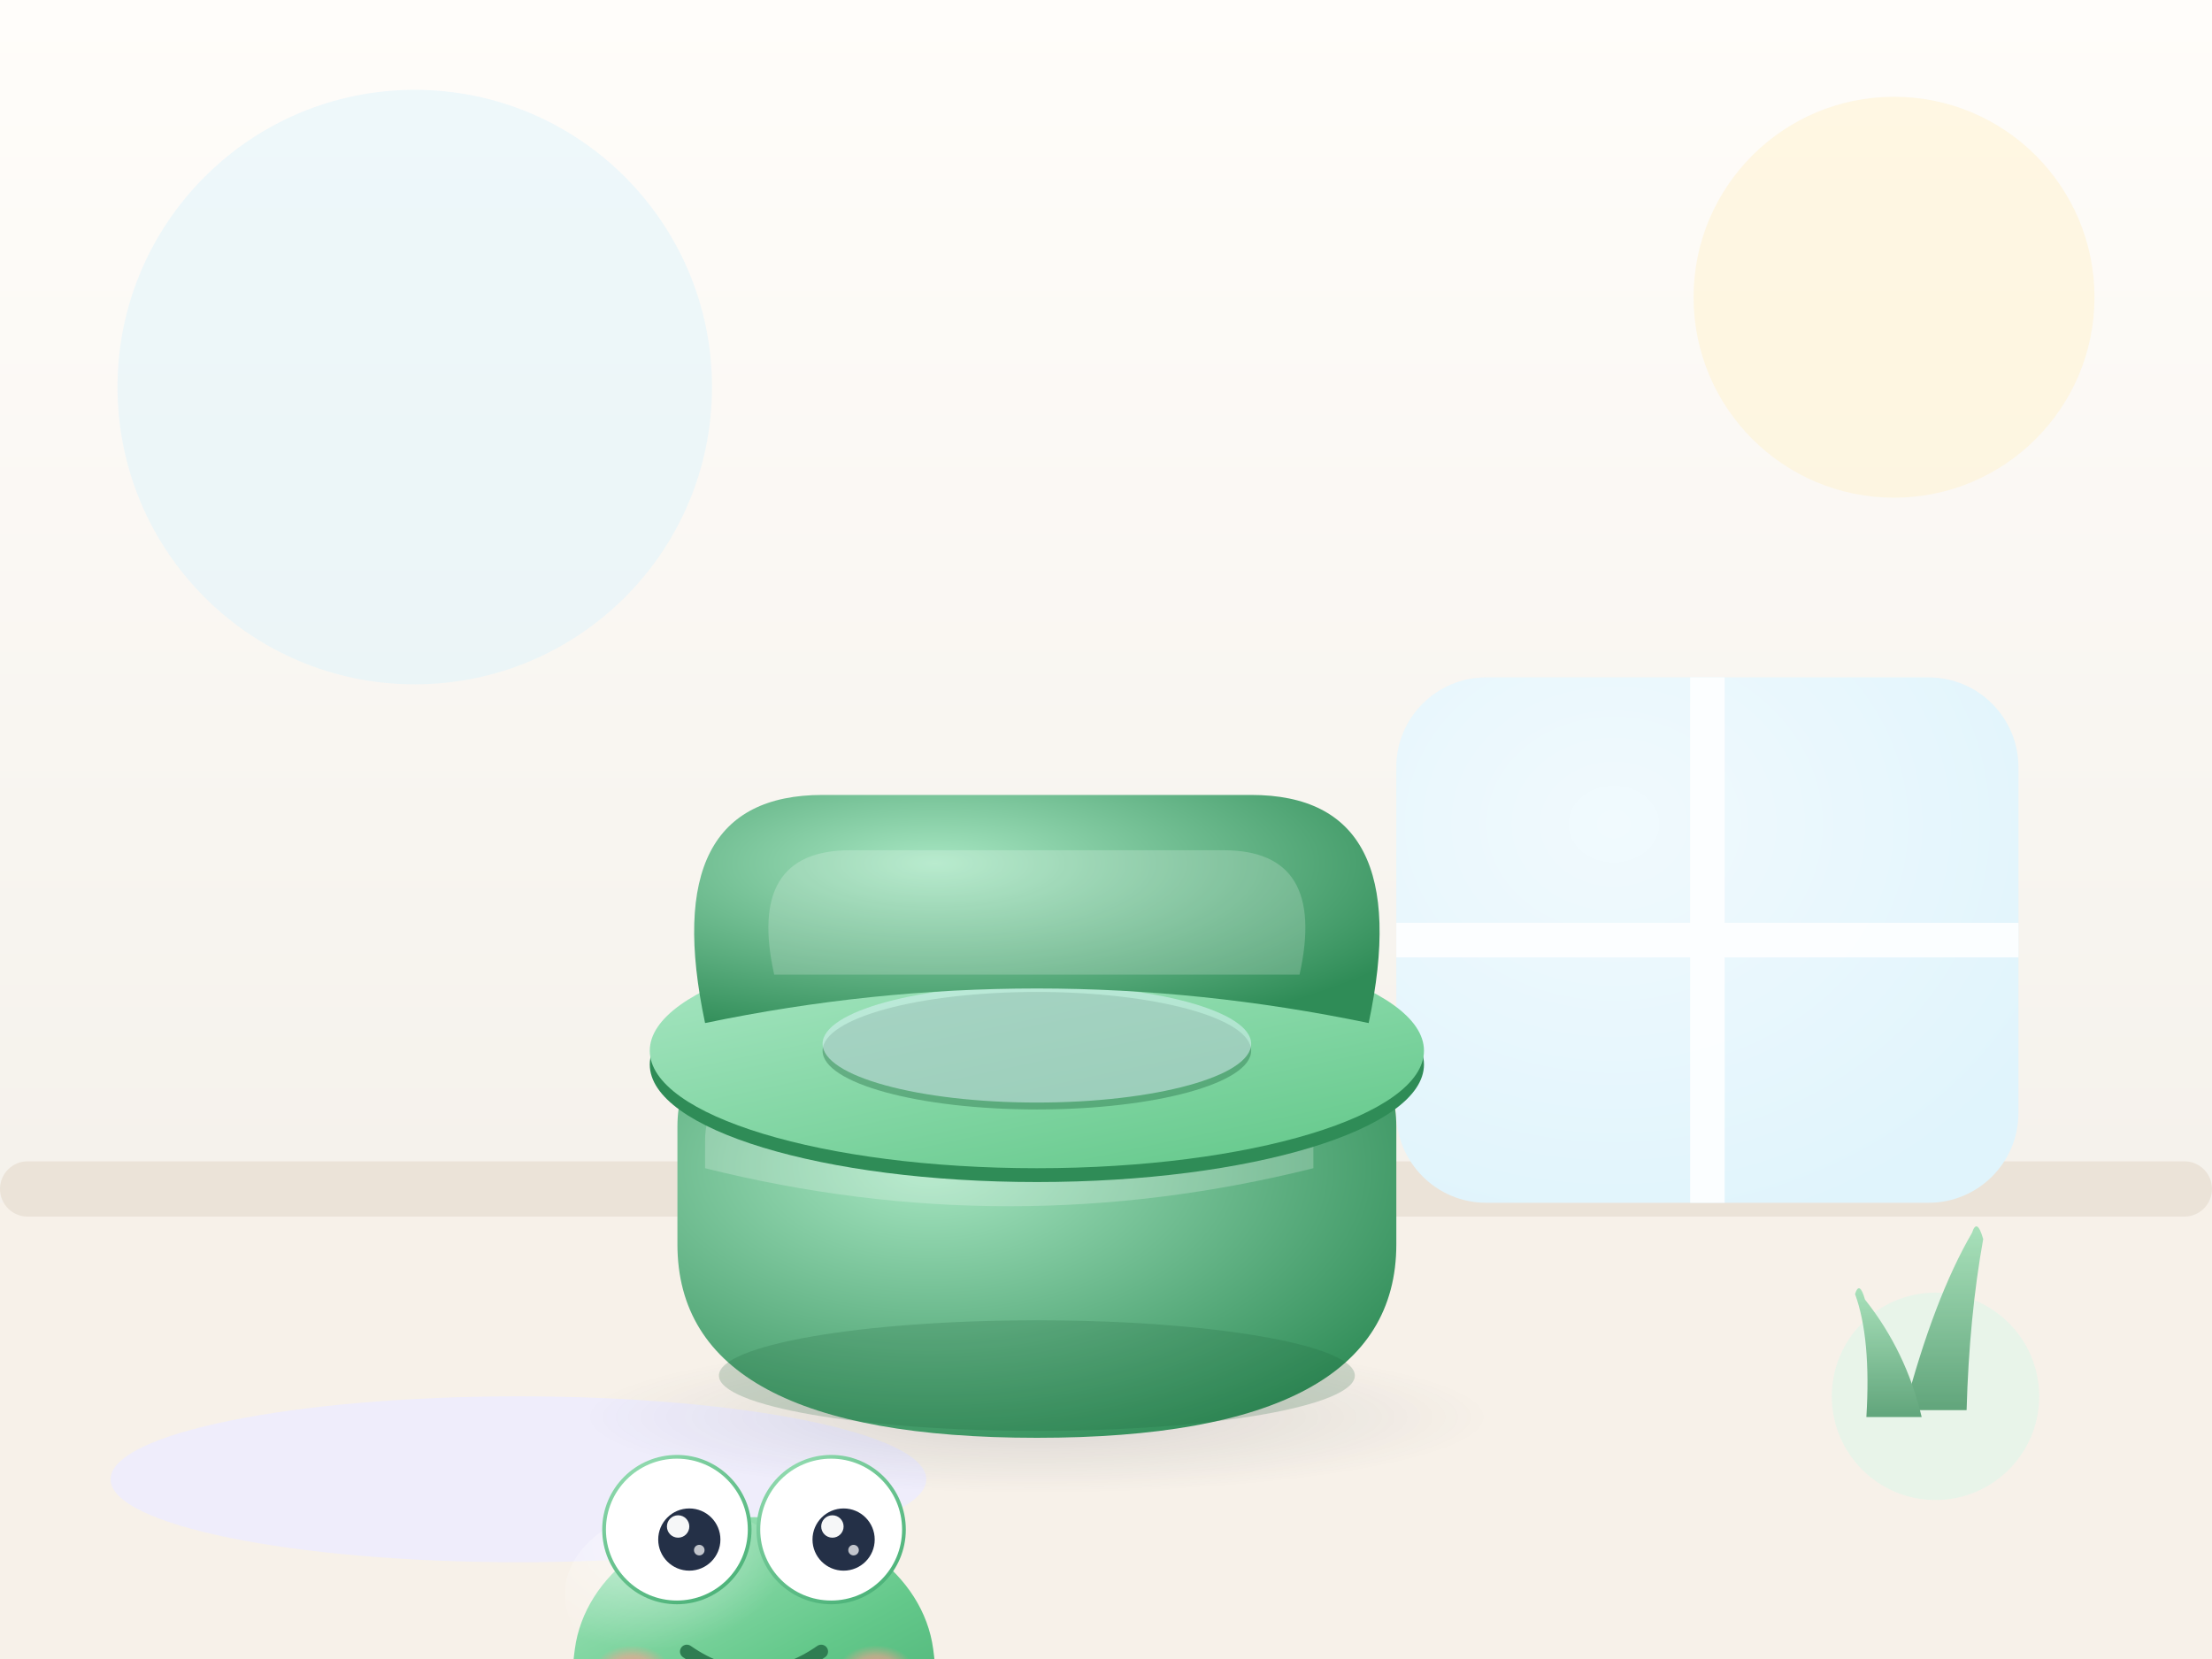
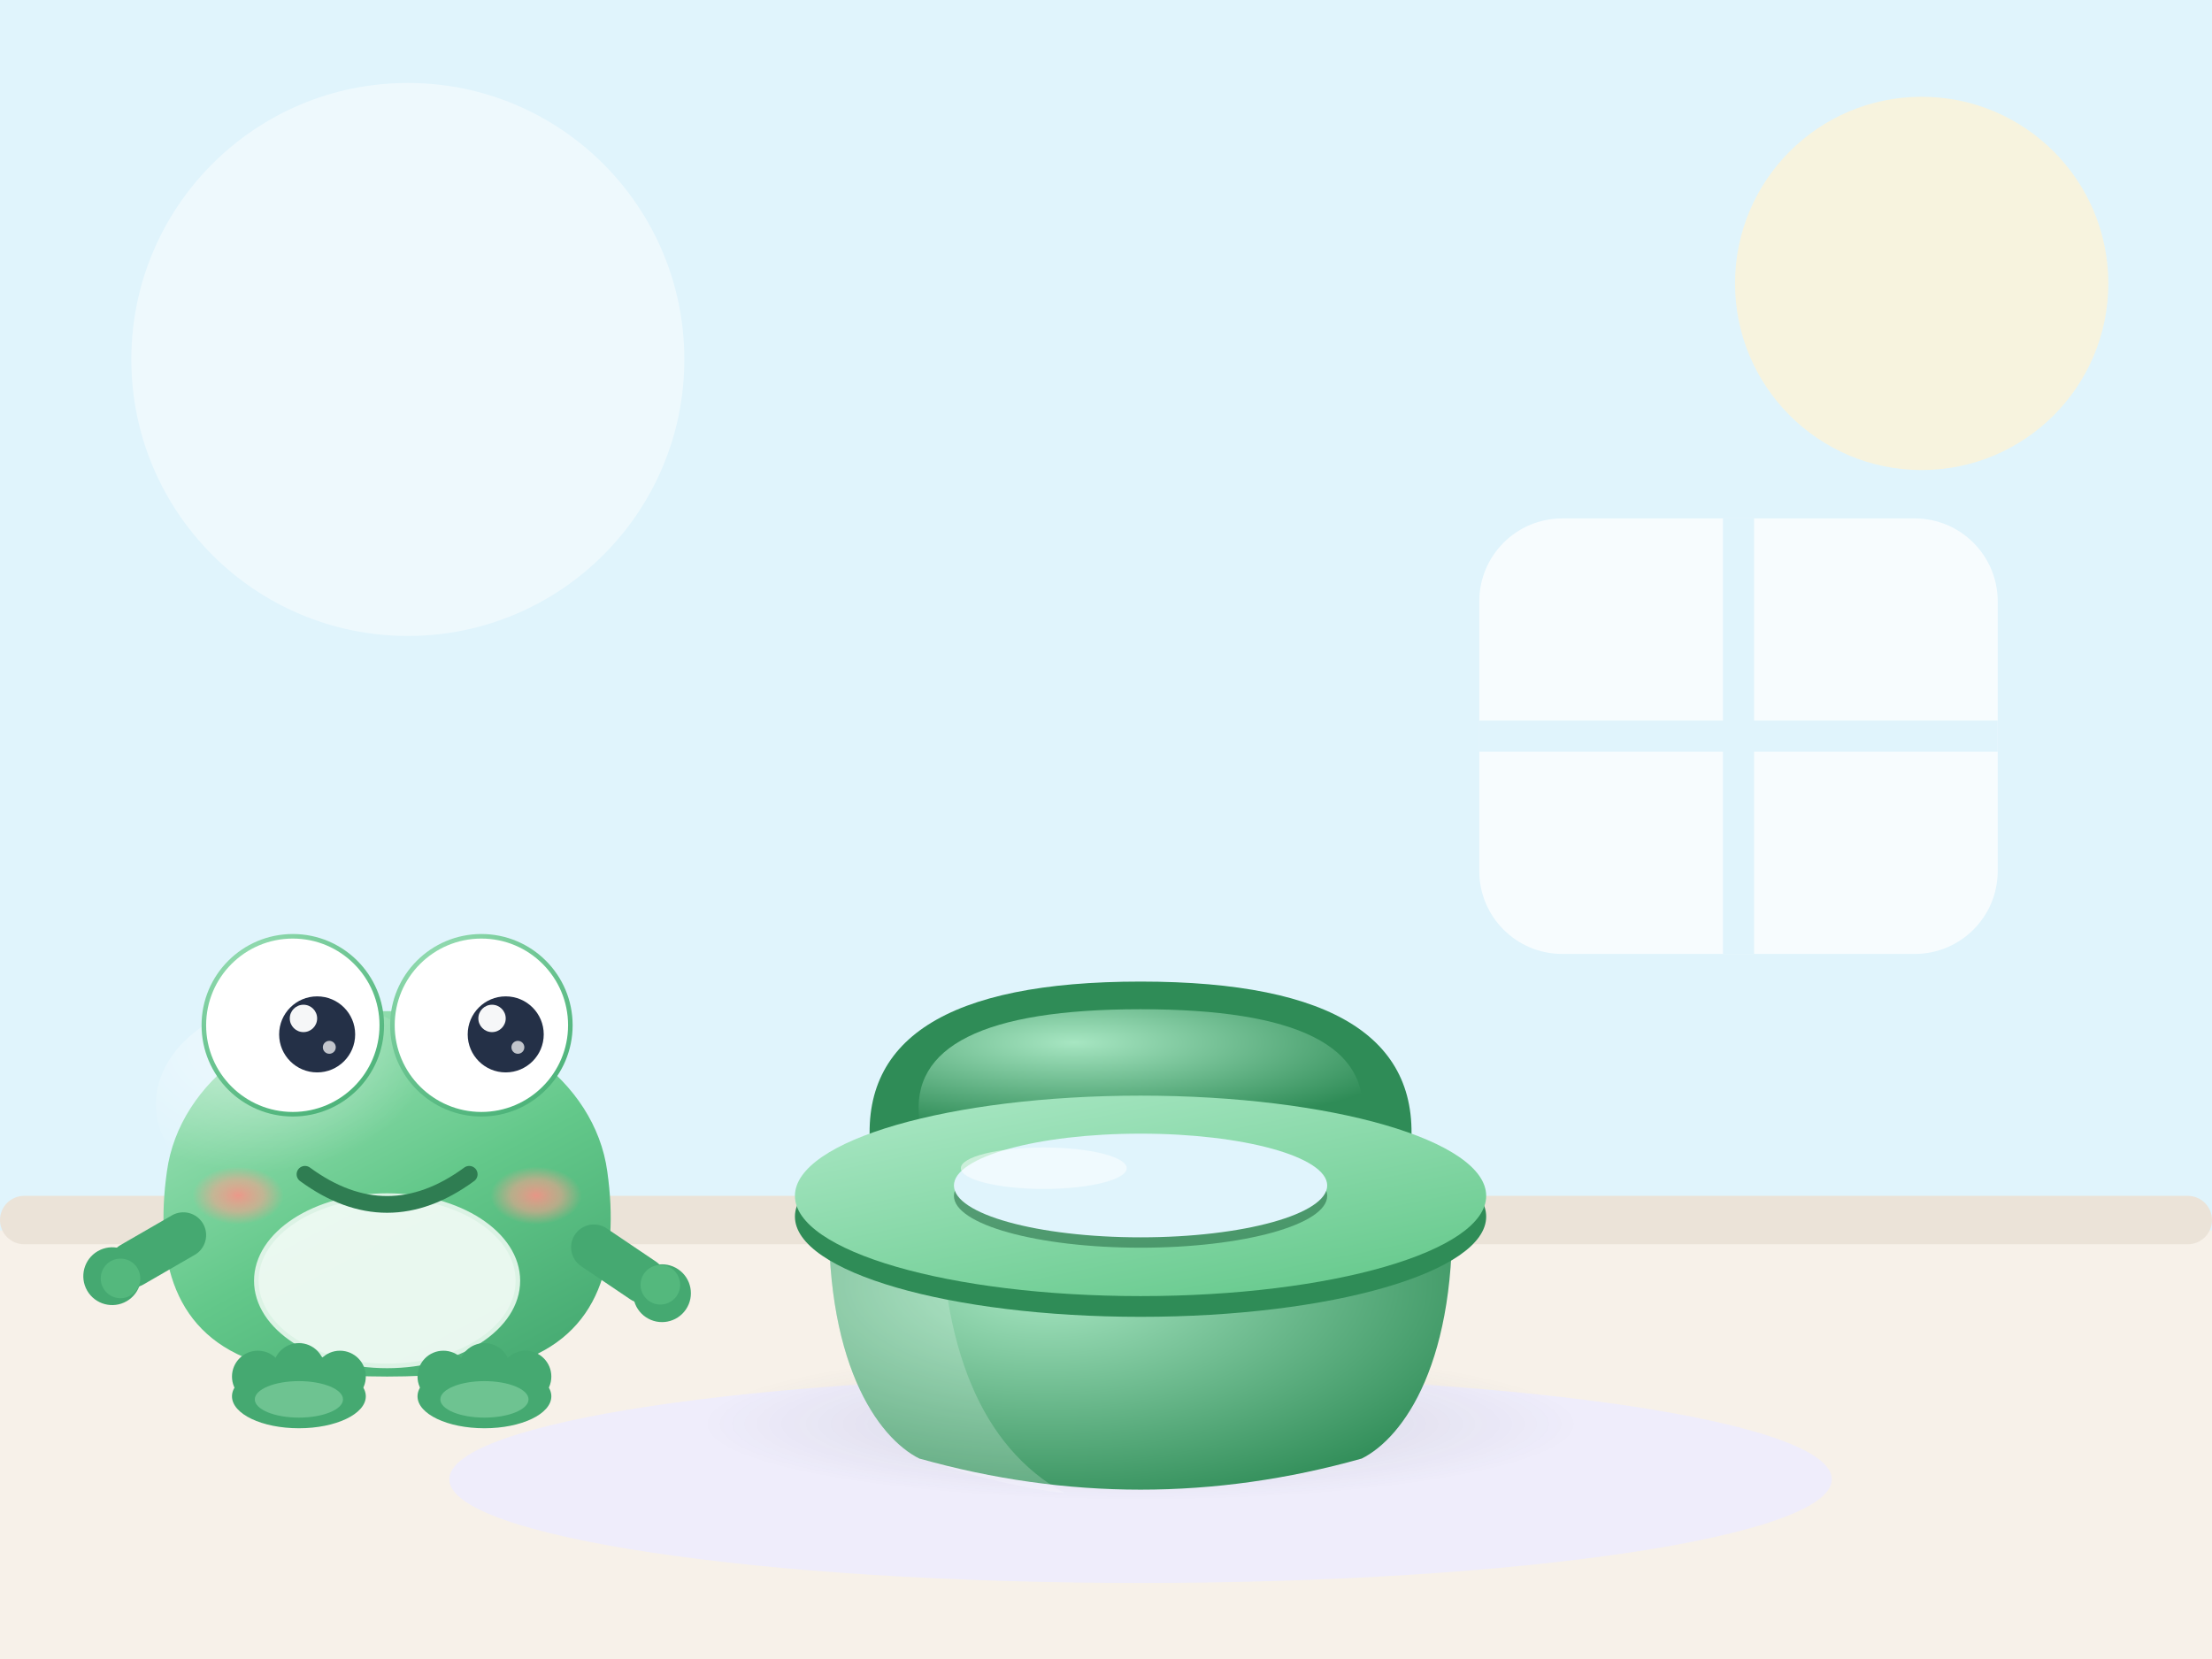
<svg xmlns="http://www.w3.org/2000/svg" viewBox="0 0 640 480" width="640" height="480">
  <defs>
-     <linearGradient id="bladeGreen" x1="0" y1="0" x2="0" y2="1">
-       <stop offset="0" stop-color="#8FDCAC" />
-       <stop offset="1" stop-color="#2F8C57" />
-     </linearGradient>
    <radialGradient id="greenBall" cx="0.35" cy="0.3" r="0.8">
      <stop offset="0" stop-color="#A7E6C2" />
      <stop offset="1" stop-color="#2F8C57" />
    </radialGradient>
    <linearGradient id="hopBody" x1="0.2" y1="0" x2="0.85" y2="1">
      <stop offset="0" stop-color="#9FE3B9" />
      <stop offset="0.52" stop-color="#63C88A" />
      <stop offset="1" stop-color="#45A971" />
    </linearGradient>
    <radialGradient id="hopCheek" cx="0.5" cy="0.5" r="0.5">
      <stop offset="0" stop-color="#FF8E86" stop-opacity="0.85" />
      <stop offset="0.55" stop-color="#FF9F8F" stop-opacity="0.55" />
      <stop offset="1" stop-color="#FF9F8F" stop-opacity="0" />
    </radialGradient>
    <radialGradient id="hopEyeDome" cx="0.36" cy="0.28" r="0.75">
      <stop offset="0" stop-color="#A9E8C2" />
      <stop offset="1" stop-color="#4FB47B" />
    </radialGradient>
    <radialGradient id="hopSheen" cx="0.34" cy="0.22" r="0.6">
      <stop offset="0" stop-color="#FFFFFF" stop-opacity="0.45" />
      <stop offset="1" stop-color="#FFFFFF" stop-opacity="0" />
    </radialGradient>
-     <radialGradient id="iconWell" cx="0.35" cy="0.28" r="0.8">
-       <stop offset="0" stop-color="#FFFFFF" stop-opacity="0.55" />
-       <stop offset="1" stop-color="#FFFFFF" stop-opacity="0" />
-     </radialGradient>
    <linearGradient id="padGreenLight" x1="0.2" y1="0" x2="0.9" y2="1">
      <stop offset="0" stop-color="#A7E6C2" />
      <stop offset="1" stop-color="#63C88A" />
    </linearGradient>
    <radialGradient id="softShadow" cx="0.5" cy="0.5" r="0.5">
      <stop offset="0" stop-color="#243047" stop-opacity="0.14" />
      <stop offset="1" stop-color="#243047" stop-opacity="0" />
    </radialGradient>
-     <linearGradient id="tileWall" x1="0" y1="0" x2="0" y2="1">
-       <stop offset="0" stop-color="#FFFDFA" />
-       <stop offset="1" stop-color="#F1EDE6" />
-     </linearGradient>
  </defs>
  <g id="step-try">
-     <rect x="0" y="0" width="640" height="480" fill="url(#tileWall)" />
-     <circle cx="120" cy="112" r="86" fill="#E0F4FC" opacity="0.55" />
-     <circle cx="548" cy="86" r="58" fill="#FFF3D4" opacity="0.6" />
-     <rect x="0" y="348" width="640" height="132" fill="#F7F1E9" />
-     <rect x="0" y="336" width="640" height="16" rx="8" fill="#EBE3D8" />
-     <rect x="404" y="196" width="180" height="152" rx="26" fill="#E0F4FC" />
-     <rect x="404" y="196" width="180" height="152" rx="26" fill="url(#iconWell)" />
-     <path d="M 494 196 v 152 M 404 272 h 180" stroke="#FFFFFF" stroke-width="10" opacity="0.85" />
-     <ellipse cx="150" cy="428" rx="118" ry="24" fill="#EFEDFB" />
-     <g transform="translate(300 404) scale(1)">
-       <ellipse cx="0" cy="6" rx="132" ry="22" fill="url(#softShadow)" />
-       <path d="M -104 -78 q 0 -22 22 -22 h 164 q 22 0 22 22 v 34 q 0 56 -104 56 q -104 0 -104 -56 Z" fill="url(#greenBall)" />
-       <path d="M -96 -74 q 0 -14 14 -14 h 148 q 14 0 14 14 v 8 q -88 22 -176 0 Z" fill="#FFFFFF" opacity="0.22" />
-       <ellipse cx="0" cy="-96" rx="112" ry="34" fill="#2F8C57" />
-       <ellipse cx="0" cy="-100" rx="112" ry="34" fill="url(#padGreenLight)" />
-       <ellipse cx="0" cy="-100" rx="62" ry="17" fill="#1B5E39" opacity="0.35" />
-       <ellipse cx="0" cy="-102" rx="62" ry="17" fill="#E0F4FC" opacity="0.5" />
-       <path d="M -96 -108 q -14 -66 34 -66 h 124 q 48 0 34 66 q -96 -20 -192 0 Z" fill="url(#greenBall)" />
-       <path d="M -76 -122 q -8 -36 22 -36 h 108 q 30 0 22 36 Z" fill="#FFFFFF" opacity="0.2" />
-       <ellipse cx="0" cy="-6" rx="92" ry="16" fill="#1B5E39" opacity="0.2" />
+     <rect x="0" y="0" width="640" height="480" fill="#E0F4FC" />
+     <circle cx="118" cy="104" r="80" fill="#FFFFFF" opacity="0.45" />
+     <circle cx="556" cy="82" r="54" fill="#FFF3D4" opacity="0.75" />
+     <rect x="0" y="356" width="640" height="124" fill="#F7F1E9" />
+     <rect x="0" y="346" width="640" height="14" rx="7" fill="#EBE3D8" />
+     <rect x="428" y="150" width="150" height="126" rx="24" fill="#FFFFFF" opacity="0.75" />
+     <path d="M 503 150 v 126 M 428 213 h 150" stroke="#E0F4FC" stroke-width="9" />
+     <ellipse cx="330" cy="428" rx="200" ry="30" fill="#EFEDFB" />
+     <g transform="translate(330 408) scale(1)">
+       <ellipse cx="0" cy="4" rx="128" ry="22" fill="url(#softShadow)" />
+       <path d="M -78 -74 q -6 -50 78 -50 q 84 0 78 50 q -78 -18 -156 0 Z" fill="#2F8C57" />
+       <path d="M -64 -84 q -4 -32 64 -32 q 68 0 64 32 q -64 -12 -128 0 Z" fill="url(#greenBall)" />
+       <path d="M -90 -62 C -92 -14 -76 8 -64 14 Q 0 32 64 14 C 76 8 92 -14 90 -62 Z" fill="url(#greenBall)" />
+       <path d="M -90 -62 C -92 -14 -76 8 -64 14 Q -40 22 -22 24 Q -58 4 -58 -62 Z" fill="#FFFFFF" opacity="0.2" />
+       <ellipse cx="0" cy="-56" rx="100" ry="29" fill="#2F8C57" />
+       <ellipse cx="0" cy="-62" rx="100" ry="29" fill="url(#padGreenLight)" />
+       <ellipse cx="0" cy="-62" rx="54" ry="15" fill="#1B5E39" opacity="0.5" />
+       <ellipse cx="0" cy="-65" rx="54" ry="15" fill="#E0F4FC" />
+       <ellipse cx="-28" cy="-70" rx="24" ry="6" fill="#FFFFFF" opacity="0.5" />
    </g>
-     <g transform="translate(126 372) scale(0.36)">
-       <path d="     M 256 186     C 330 186, 392 232, 400 292     C 408 350, 396 400, 340 418     C 300 430, 212 430, 172 418     C 116 400, 104 350, 112 292     C 120 232, 182 186, 256 186     Z" fill="url(#hopBody)" />
+     <g transform="translate(112 404) scale(0.44) translate(-256 -440)">
+       <path d="     M 256 186.7     C 330.5 186.7, 392.7 232.4, 400.8 292.2     C 408.9 350, 396.6 400, 340 418     C 300 430, 212 430, 172 418     C 115.4 400, 103.1 350, 111.2 292.2     C 119.3 232.4, 181.5 186.7, 256 186.7     Z" fill="url(#hopBody)" />
      <ellipse cx="200" cy="248" rx="96" ry="70" fill="url(#hopSheen)" />
-       <g transform="translate(118 338) rotate(160)">
+       <g transform="translate(122 334) rotate(150)">
        <rect x="-15" y="-15" width="69" height="30" rx="15" fill="#45A971" />
        <circle cx="54" cy="0" r="19" fill="#45A971" />
        <circle cx="50" cy="-4" r="13" fill="#63C88A" opacity="0.5" />
      </g>
-       <g transform="translate(394 338) rotate(20)">
+       <g transform="translate(392 342) rotate(34)">
        <rect x="-15" y="-15" width="69" height="30" rx="15" fill="#45A971" />
        <circle cx="54" cy="0" r="19" fill="#45A971" />
        <circle cx="50" cy="-4" r="13" fill="#63C88A" opacity="0.5" />
      </g>
      <ellipse cx="256" cy="364" rx="86" ry="56" fill="#F0FBF4" opacity="0.95" />
      <ellipse cx="256" cy="364" rx="86" ry="56" fill="none" stroke="#DCF3E5" stroke-width="3" />
-       <g transform="translate(190 436) scale(1 1)">
+       <g transform="translate(198 438) scale(1 1)">
        <ellipse cx="0" cy="2" rx="44" ry="21" fill="#45A971" />
        <circle cx="-27" cy="-11" r="17" fill="#45A971" />
        <circle cx="0" cy="-16" r="17" fill="#45A971" />
        <circle cx="27" cy="-11" r="17" fill="#45A971" />
        <ellipse cx="0" cy="4" rx="29" ry="12" fill="#9FE3B9" opacity="0.45" />
      </g>
-       <g transform="translate(322 436) scale(-1 1)">
+       <g transform="translate(320 438) scale(-1 1)">
        <ellipse cx="0" cy="2" rx="44" ry="21" fill="#45A971" />
        <circle cx="-27" cy="-11" r="17" fill="#45A971" />
        <circle cx="0" cy="-16" r="17" fill="#45A971" />
        <circle cx="27" cy="-11" r="17" fill="#45A971" />
        <ellipse cx="0" cy="4" rx="29" ry="12" fill="#9FE3B9" opacity="0.45" />
      </g>
      <g>
        <circle cx="194" cy="196" r="60" fill="url(#hopEyeDome)" />
        <ellipse cx="194" cy="196" rx="57" ry="57" fill="#FFFFFF" />
-         <circle cx="204" cy="204" r="25" fill="#243047" />
-         <circle cx="195" cy="193.5" r="9" fill="#FFFFFF" opacity="0.96" />
-         <circle cx="212" cy="212.5" r="4.25" fill="#FFFFFF" opacity="0.72" />
+         <circle cx="210" cy="202" r="25" fill="#243047" />
+         <circle cx="201" cy="191.5" r="9" fill="#FFFFFF" opacity="0.96" />
+         <circle cx="218" cy="210.5" r="4.25" fill="#FFFFFF" opacity="0.72" />
      </g>
      <g>
        <circle cx="318" cy="196" r="60" fill="url(#hopEyeDome)" />
        <ellipse cx="318" cy="196" rx="57" ry="57" fill="#FFFFFF" />
-         <circle cx="328" cy="204" r="25" fill="#243047" />
-         <circle cx="319" cy="193.5" r="9" fill="#FFFFFF" opacity="0.96" />
-         <circle cx="336" cy="212.5" r="4.25" fill="#FFFFFF" opacity="0.72" />
+         <circle cx="334" cy="202" r="25" fill="#243047" />
+         <circle cx="325" cy="191.5" r="9" fill="#FFFFFF" opacity="0.96" />
+         <circle cx="342" cy="210.5" r="4.25" fill="#FFFFFF" opacity="0.72" />
      </g>
      <ellipse cx="158" cy="308" rx="30" ry="19" fill="url(#hopCheek)" />
      <ellipse cx="354" cy="308" rx="30" ry="19" fill="url(#hopCheek)" />
-       <path d="M 202 294 Q 256 331.4 310 294" fill="none" stroke="#2F7D52" stroke-width="11" stroke-linecap="round" />
-     </g>
-     <g opacity="0.75">
-       <circle cx="560" cy="404" r="30" fill="#E3F5EA" />
-       <path d="M 551 408     Q 559.55 375.6 570.56 356.7     Q 572 352.2 573.8 358.5     Q 569.75 381 569 408 Z" fill="url(#bladeGreen)" />
-       <path d="M 540 410     Q 541.4 387.2 536.72 374.4     Q 538 370.4 539.6 376     Q 551.5 391 556 410 Z" fill="url(#bladeGreen)" />
+       <path d="M 202 294 Q 256 333.6 310 294" fill="none" stroke="#2F7D52" stroke-width="11" stroke-linecap="round" />
    </g>
  </g>
</svg>
